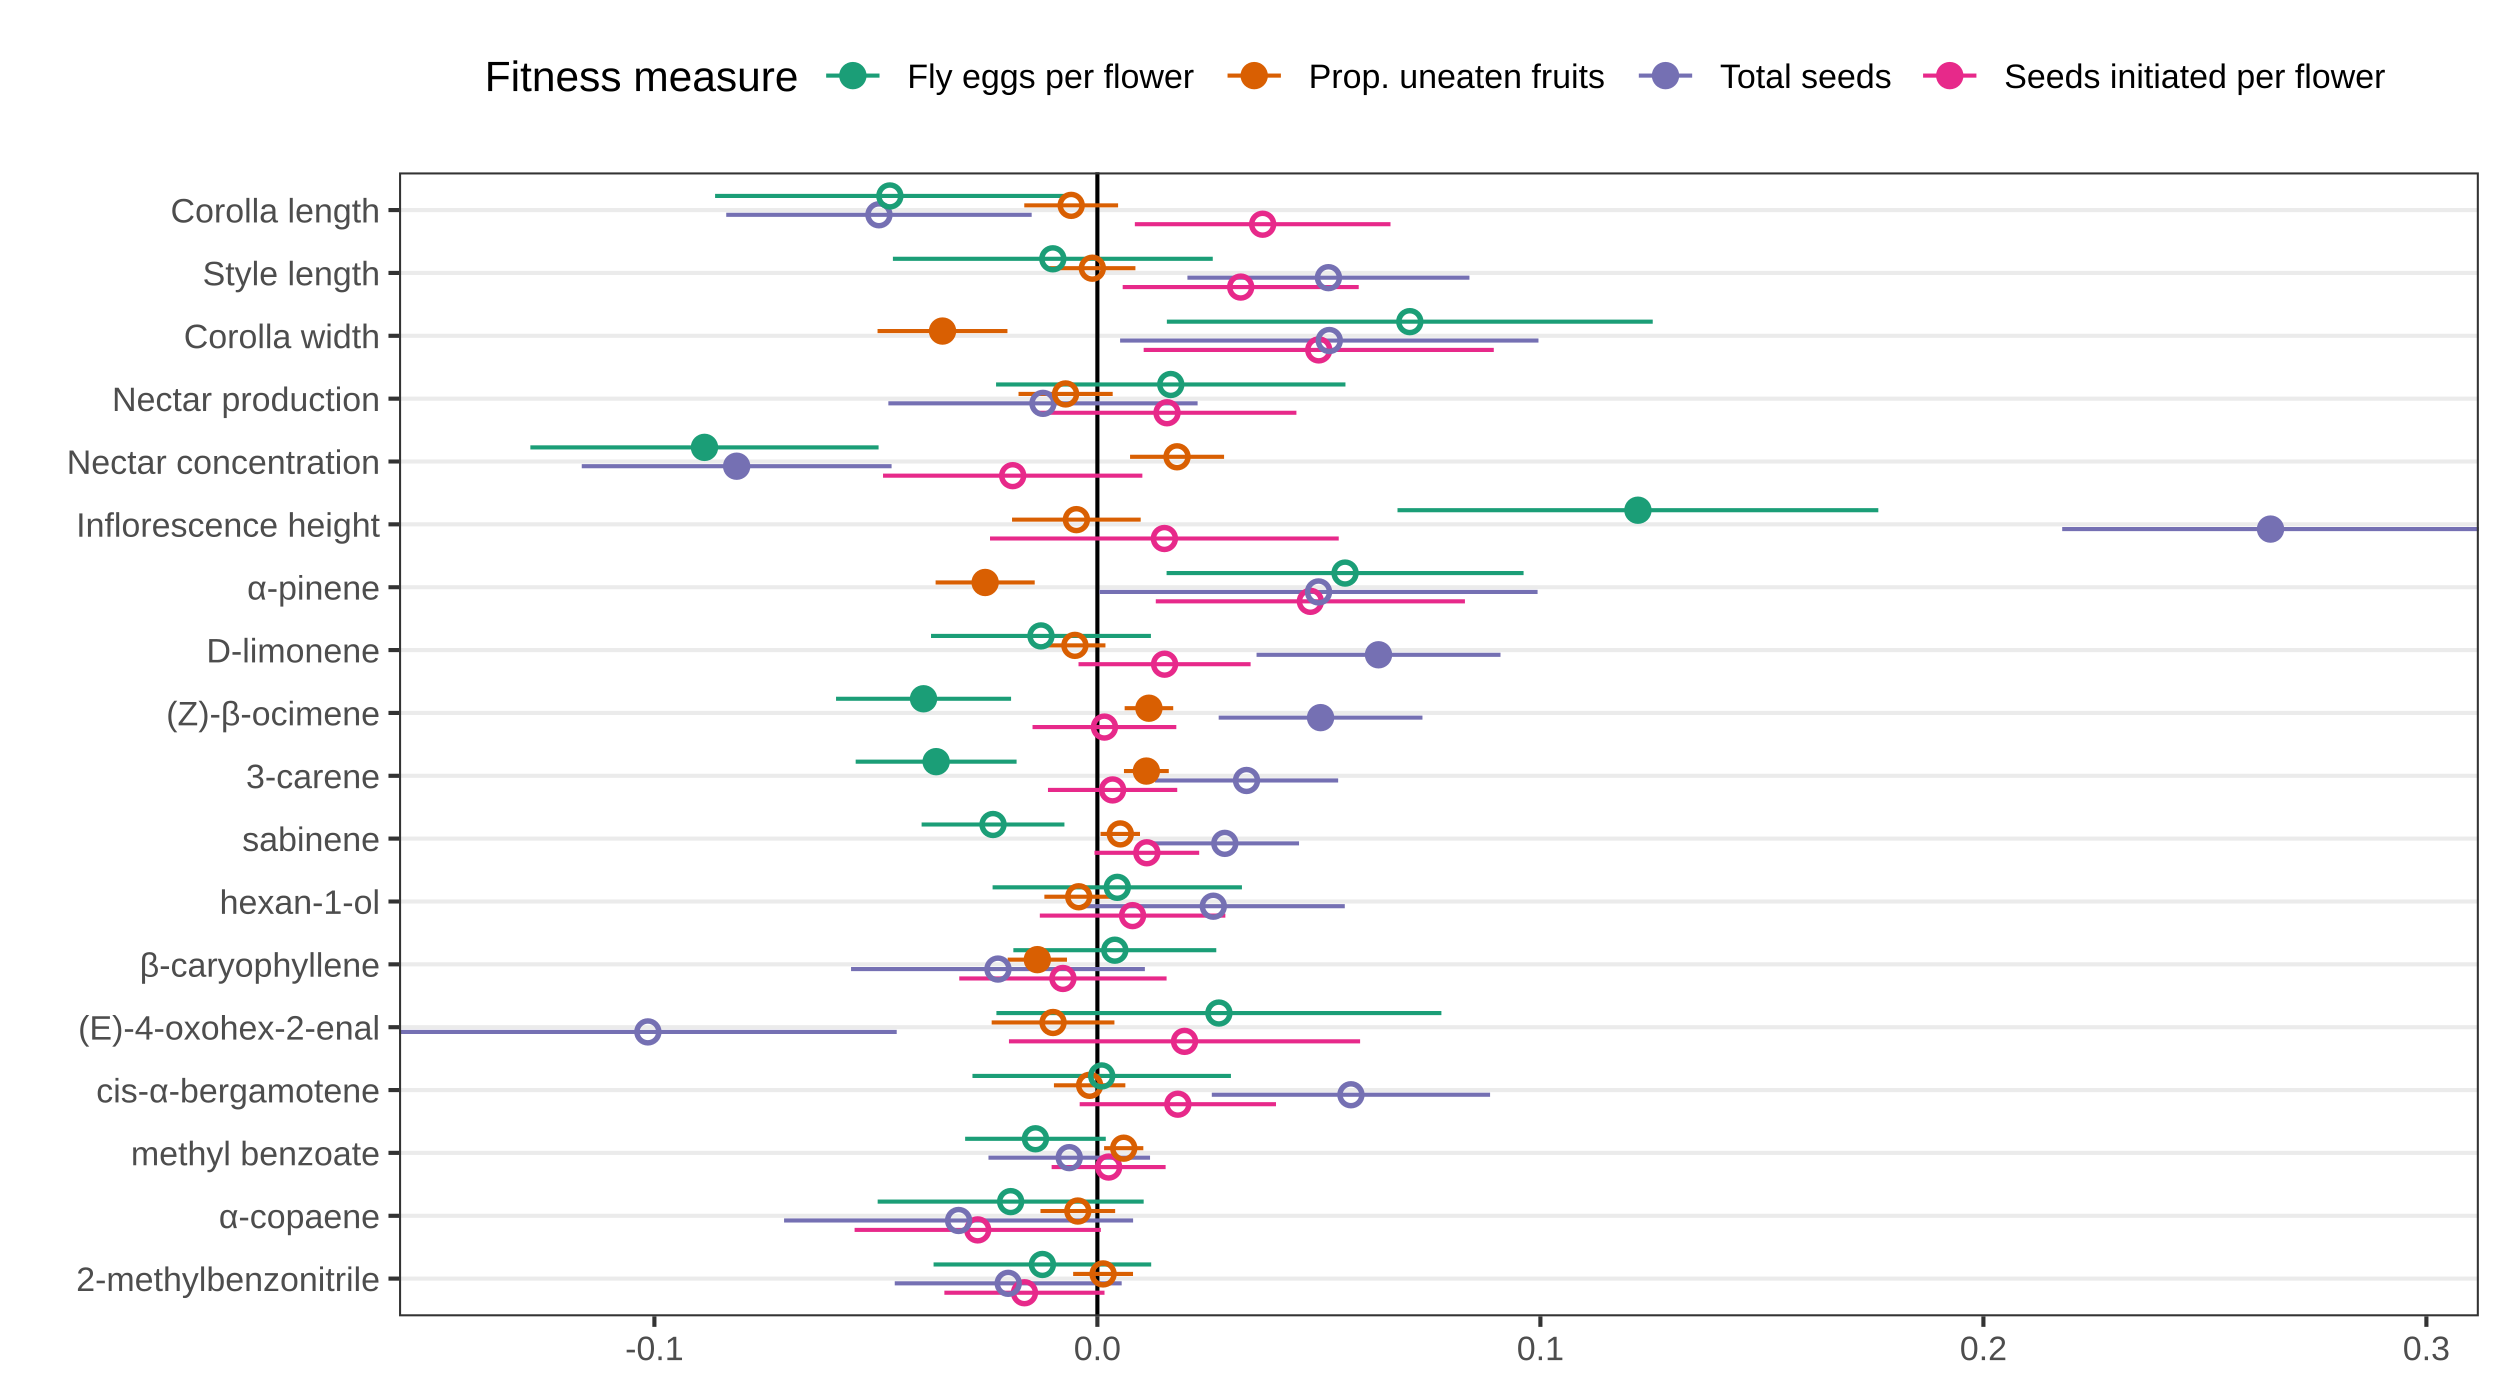
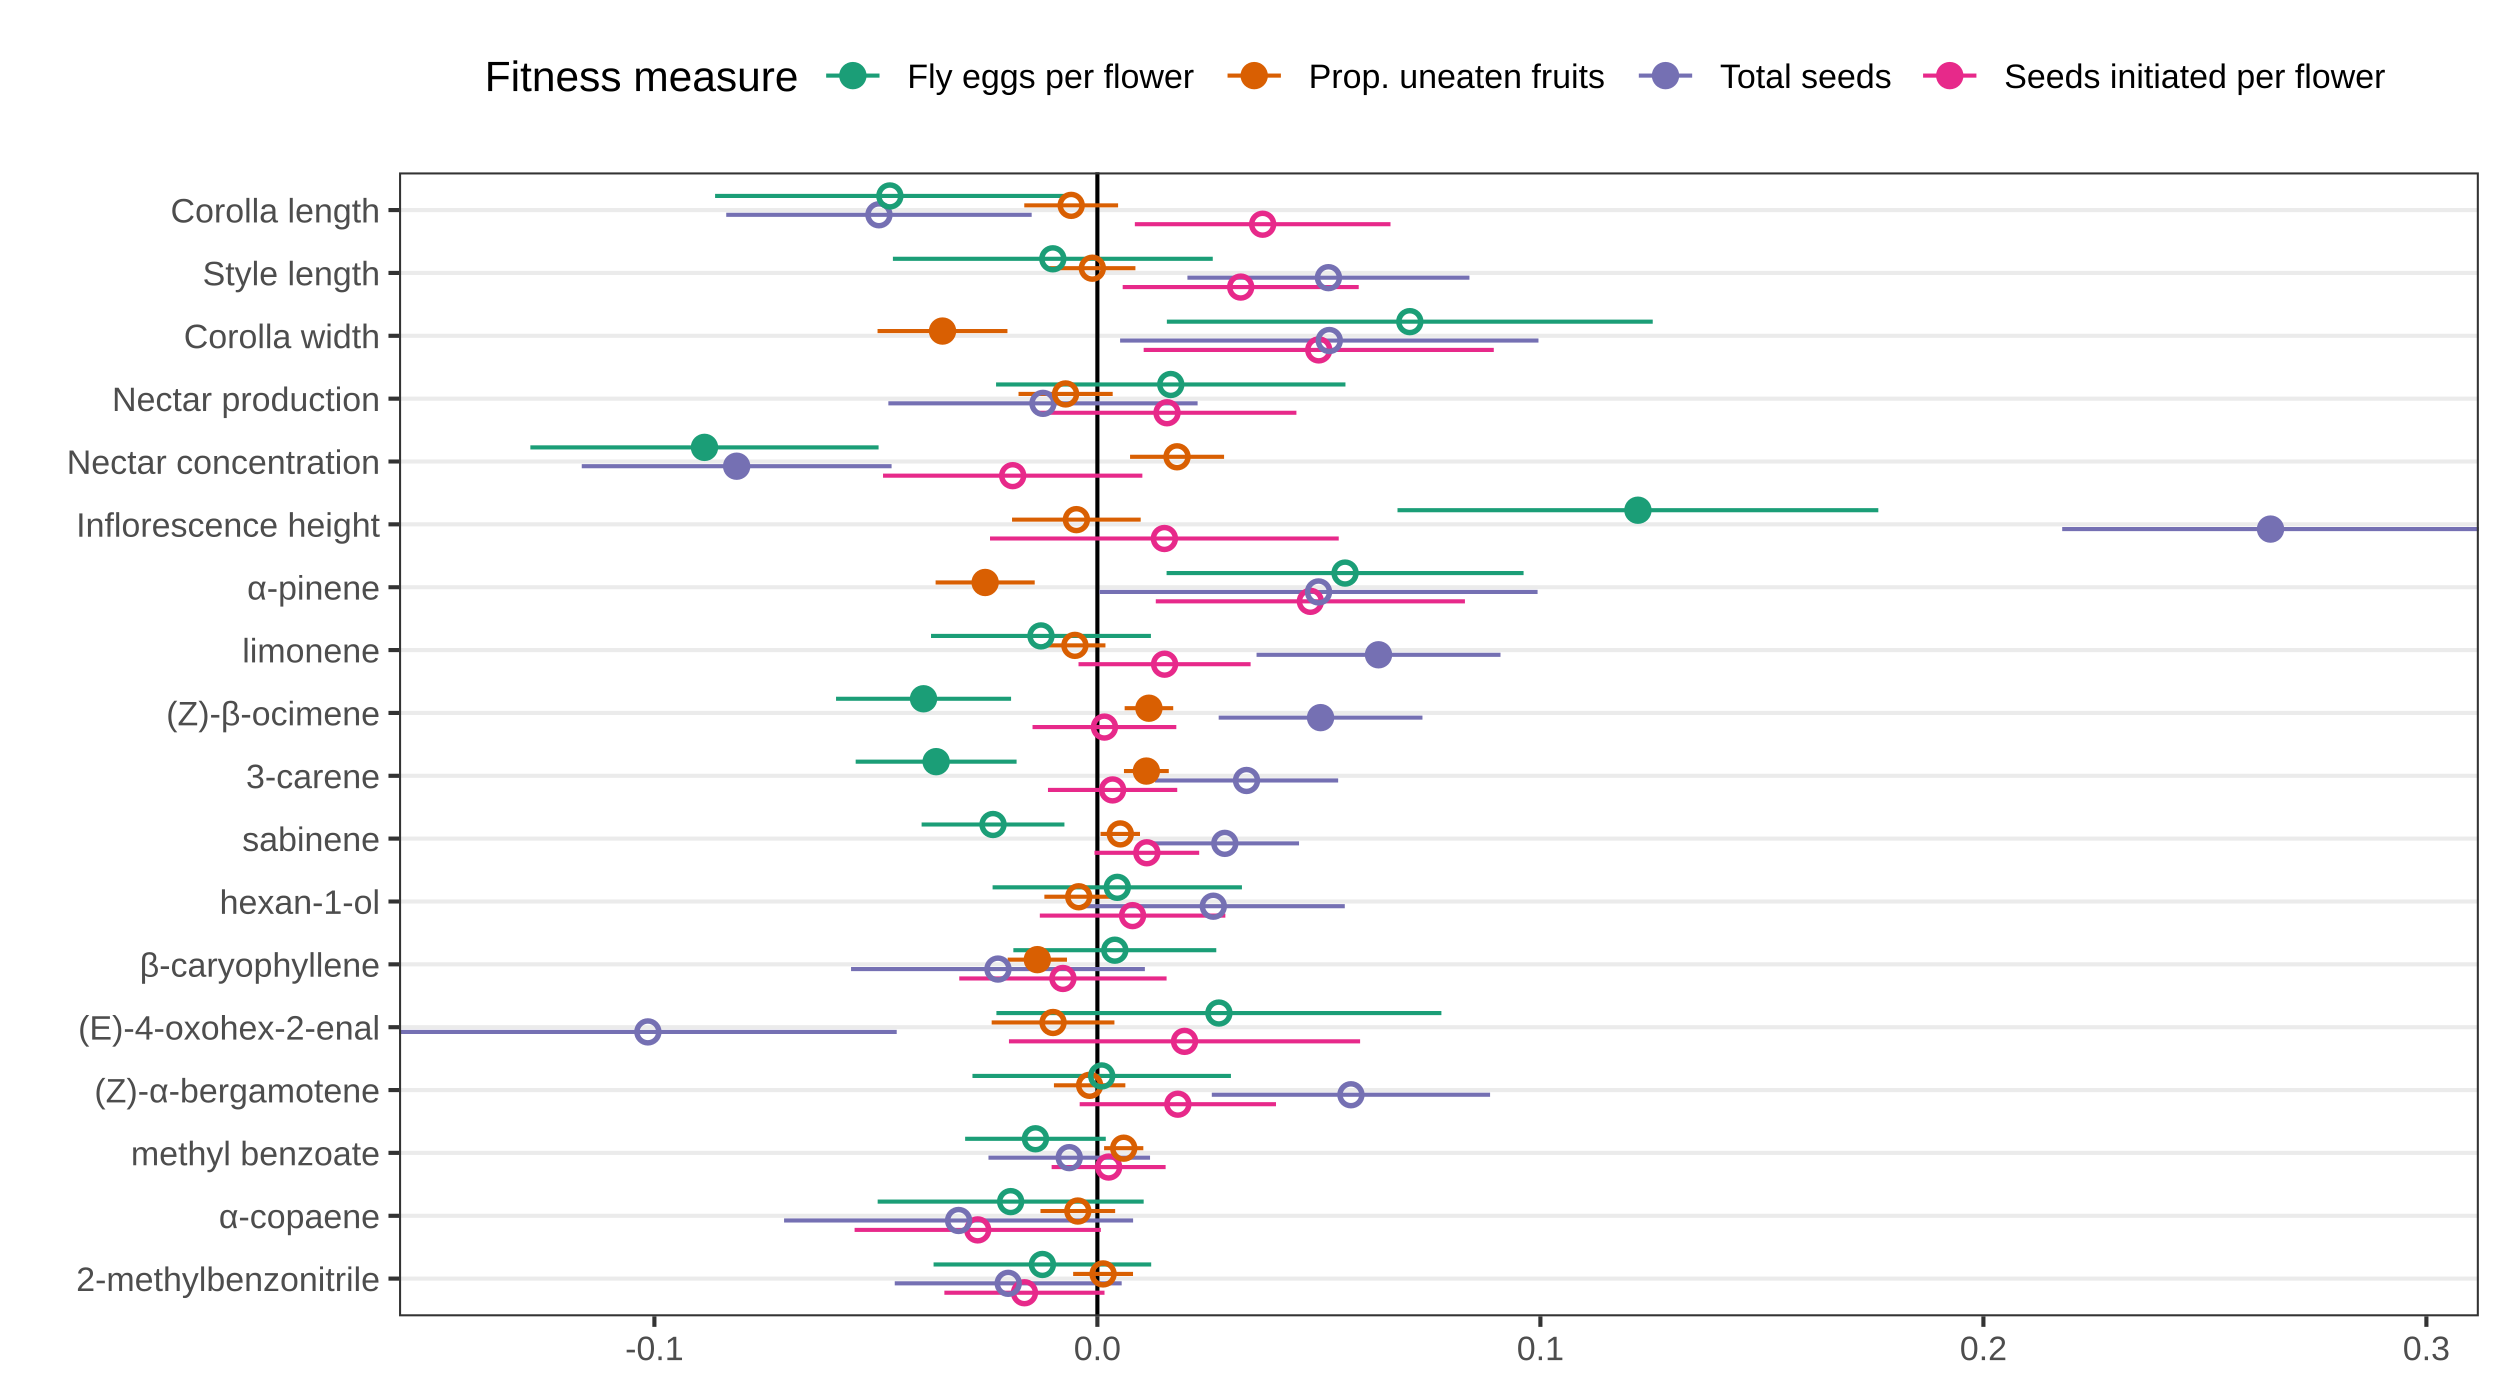
<svg xmlns="http://www.w3.org/2000/svg" class="svglite" width="648.00pt" height="360.00pt" viewBox="0 0 648.00 360.00">
  <defs>
    <style type="text/css">
    .svglite line, .svglite polyline, .svglite polygon, .svglite path, .svglite rect, .svglite circle {
      fill: none;
      stroke: #000000;
      stroke-linecap: round;
      stroke-linejoin: round;
      stroke-miterlimit: 10.00;
    }
    .svglite text {
      white-space: pre;
    }
  </style>
  </defs>
  <rect width="100%" height="100%" style="stroke: none; fill: #FFFFFF;" />
  <defs>
    <clipPath id="cpMC4wMHw2NDguMDB8MC4wMHwzNjAuMDA=">
      <rect x="0.00" y="0.00" width="648.00" height="360.00" />
    </clipPath>
  </defs>
  <g clip-path="url(#cpMC4wMHw2NDguMDB8MC4wMHwzNjAuMDA=)">
    <rect x="0.00" y="0.00" width="648.00" height="360.00" style="stroke-width: 1.07; stroke: #FFFFFF; fill: #FFFFFF;" />
  </g>
  <defs>
    <clipPath id="cpMTAzLjQzfDY0Mi41Mnw0NC42OHwzNDEuMTk=">
      <rect x="103.43" y="44.68" width="539.09" height="296.52" />
    </clipPath>
  </defs>
  <g clip-path="url(#cpMTAzLjQzfDY0Mi41Mnw0NC42OHwzNDEuMTk=)">
    <rect x="103.43" y="44.68" width="539.09" height="296.52" style="stroke-width: 1.07; stroke: none; fill: #FFFFFF;" />
    <polyline points="103.43,331.42 642.52,331.42 " style="stroke-width: 1.07; stroke: #EBEBEB; stroke-linecap: butt;" />
    <polyline points="103.43,315.13 642.52,315.13 " style="stroke-width: 1.07; stroke: #EBEBEB; stroke-linecap: butt;" />
    <polyline points="103.43,298.83 642.52,298.83 " style="stroke-width: 1.07; stroke: #EBEBEB; stroke-linecap: butt;" />
    <polyline points="103.43,282.54 642.52,282.54 " style="stroke-width: 1.07; stroke: #EBEBEB; stroke-linecap: butt;" />
    <polyline points="103.43,266.25 642.52,266.25 " style="stroke-width: 1.07; stroke: #EBEBEB; stroke-linecap: butt;" />
    <polyline points="103.43,249.96 642.52,249.96 " style="stroke-width: 1.07; stroke: #EBEBEB; stroke-linecap: butt;" />
    <polyline points="103.43,233.67 642.52,233.67 " style="stroke-width: 1.07; stroke: #EBEBEB; stroke-linecap: butt;" />
    <polyline points="103.43,217.37 642.52,217.37 " style="stroke-width: 1.07; stroke: #EBEBEB; stroke-linecap: butt;" />
    <polyline points="103.43,201.08 642.52,201.08 " style="stroke-width: 1.07; stroke: #EBEBEB; stroke-linecap: butt;" />
    <polyline points="103.43,184.79 642.52,184.79 " style="stroke-width: 1.07; stroke: #EBEBEB; stroke-linecap: butt;" />
    <polyline points="103.43,168.50 642.52,168.50 " style="stroke-width: 1.07; stroke: #EBEBEB; stroke-linecap: butt;" />
    <polyline points="103.43,152.21 642.52,152.21 " style="stroke-width: 1.07; stroke: #EBEBEB; stroke-linecap: butt;" />
    <polyline points="103.43,135.91 642.52,135.91 " style="stroke-width: 1.07; stroke: #EBEBEB; stroke-linecap: butt;" />
    <polyline points="103.43,119.62 642.52,119.62 " style="stroke-width: 1.07; stroke: #EBEBEB; stroke-linecap: butt;" />
    <polyline points="103.43,103.33 642.52,103.33 " style="stroke-width: 1.07; stroke: #EBEBEB; stroke-linecap: butt;" />
    <polyline points="103.43,87.04 642.52,87.04 " style="stroke-width: 1.07; stroke: #EBEBEB; stroke-linecap: butt;" />
    <polyline points="103.43,70.74 642.52,70.74 " style="stroke-width: 1.07; stroke: #EBEBEB; stroke-linecap: butt;" />
    <polyline points="103.43,54.45 642.52,54.45 " style="stroke-width: 1.07; stroke: #EBEBEB; stroke-linecap: butt;" />
    <line x1="284.44" y1="341.19" x2="284.44" y2="44.68" style="stroke-width: 1.07; stroke-linecap: butt;" />
    <line x1="244.78" y1="335.08" x2="286.29" y2="335.08" style="stroke-width: 1.07; stroke: #E7298A; stroke-linecap: butt;" />
    <line x1="231.92" y1="332.64" x2="290.74" y2="332.64" style="stroke-width: 1.07; stroke: #7570B3; stroke-linecap: butt;" />
    <line x1="278.16" y1="330.20" x2="293.68" y2="330.20" style="stroke-width: 1.07; stroke: #D95F02; stroke-linecap: butt;" />
    <line x1="241.98" y1="327.75" x2="298.39" y2="327.75" style="stroke-width: 1.07; stroke: #1B9E77; stroke-linecap: butt;" />
    <line x1="221.51" y1="318.79" x2="285.34" y2="318.79" style="stroke-width: 1.07; stroke: #E7298A; stroke-linecap: butt;" />
    <line x1="203.23" y1="316.35" x2="293.70" y2="316.35" style="stroke-width: 1.07; stroke: #7570B3; stroke-linecap: butt;" />
    <line x1="269.69" y1="313.90" x2="289.05" y2="313.90" style="stroke-width: 1.07; stroke: #D95F02; stroke-linecap: butt;" />
    <line x1="227.49" y1="311.46" x2="296.44" y2="311.46" style="stroke-width: 1.07; stroke: #1B9E77; stroke-linecap: butt;" />
    <line x1="272.58" y1="302.50" x2="302.13" y2="302.50" style="stroke-width: 1.07; stroke: #E7298A; stroke-linecap: butt;" />
    <line x1="256.21" y1="300.06" x2="298.09" y2="300.06" style="stroke-width: 1.07; stroke: #7570B3; stroke-linecap: butt;" />
    <line x1="286.18" y1="297.61" x2="296.35" y2="297.61" style="stroke-width: 1.07; stroke: #D95F02; stroke-linecap: butt;" />
    <line x1="250.16" y1="295.17" x2="286.62" y2="295.17" style="stroke-width: 1.07; stroke: #1B9E77; stroke-linecap: butt;" />
    <line x1="279.85" y1="286.21" x2="330.74" y2="286.21" style="stroke-width: 1.07; stroke: #E7298A; stroke-linecap: butt;" />
    <line x1="314.10" y1="283.76" x2="386.23" y2="283.76" style="stroke-width: 1.07; stroke: #7570B3; stroke-linecap: butt;" />
    <line x1="273.18" y1="281.32" x2="291.69" y2="281.32" style="stroke-width: 1.07; stroke: #D95F02; stroke-linecap: butt;" />
    <line x1="252.06" y1="278.88" x2="319.06" y2="278.88" style="stroke-width: 1.07; stroke: #1B9E77; stroke-linecap: butt;" />
    <line x1="261.52" y1="269.92" x2="352.54" y2="269.92" style="stroke-width: 1.07; stroke: #E7298A; stroke-linecap: butt;" />
    <line x1="103.43" y1="267.47" x2="232.43" y2="267.47" style="stroke-width: 1.07; stroke: #7570B3; stroke-linecap: butt;" />
    <line x1="257.04" y1="265.03" x2="288.86" y2="265.03" style="stroke-width: 1.07; stroke: #D95F02; stroke-linecap: butt;" />
    <line x1="258.27" y1="262.58" x2="373.61" y2="262.58" style="stroke-width: 1.07; stroke: #1B9E77; stroke-linecap: butt;" />
    <line x1="248.64" y1="253.62" x2="302.38" y2="253.62" style="stroke-width: 1.07; stroke: #E7298A; stroke-linecap: butt;" />
    <line x1="220.59" y1="251.18" x2="296.75" y2="251.18" style="stroke-width: 1.07; stroke: #7570B3; stroke-linecap: butt;" />
    <line x1="261.19" y1="248.74" x2="276.56" y2="248.74" style="stroke-width: 1.07; stroke: #D95F02; stroke-linecap: butt;" />
    <line x1="262.66" y1="246.29" x2="315.26" y2="246.29" style="stroke-width: 1.07; stroke: #1B9E77; stroke-linecap: butt;" />
    <line x1="269.52" y1="237.33" x2="317.61" y2="237.33" style="stroke-width: 1.07; stroke: #E7298A; stroke-linecap: butt;" />
    <line x1="280.41" y1="234.89" x2="348.57" y2="234.89" style="stroke-width: 1.07; stroke: #7570B3; stroke-linecap: butt;" />
    <line x1="270.70" y1="232.44" x2="288.52" y2="232.44" style="stroke-width: 1.07; stroke: #D95F02; stroke-linecap: butt;" />
    <line x1="257.28" y1="230.00" x2="321.91" y2="230.00" style="stroke-width: 1.07; stroke: #1B9E77; stroke-linecap: butt;" />
    <line x1="283.69" y1="221.04" x2="310.83" y2="221.04" style="stroke-width: 1.07; stroke: #E7298A; stroke-linecap: butt;" />
    <line x1="298.23" y1="218.60" x2="336.71" y2="218.60" style="stroke-width: 1.07; stroke: #7570B3; stroke-linecap: butt;" />
    <line x1="285.26" y1="216.15" x2="295.49" y2="216.15" style="stroke-width: 1.07; stroke: #D95F02; stroke-linecap: butt;" />
    <line x1="238.88" y1="213.71" x2="275.90" y2="213.71" style="stroke-width: 1.07; stroke: #1B9E77; stroke-linecap: butt;" />
    <line x1="271.63" y1="204.75" x2="305.14" y2="204.75" style="stroke-width: 1.07; stroke: #E7298A; stroke-linecap: butt;" />
    <line x1="299.36" y1="202.30" x2="346.85" y2="202.30" style="stroke-width: 1.07; stroke: #7570B3; stroke-linecap: butt;" />
    <line x1="291.33" y1="199.86" x2="302.95" y2="199.86" style="stroke-width: 1.07; stroke: #D95F02; stroke-linecap: butt;" />
    <line x1="221.79" y1="197.42" x2="263.50" y2="197.42" style="stroke-width: 1.07; stroke: #1B9E77; stroke-linecap: butt;" />
    <line x1="267.63" y1="188.46" x2="304.90" y2="188.46" style="stroke-width: 1.07; stroke: #E7298A; stroke-linecap: butt;" />
    <line x1="315.88" y1="186.01" x2="368.70" y2="186.01" style="stroke-width: 1.07; stroke: #7570B3; stroke-linecap: butt;" />
    <line x1="291.51" y1="183.57" x2="304.10" y2="183.57" style="stroke-width: 1.07; stroke: #D95F02; stroke-linecap: butt;" />
    <line x1="216.70" y1="181.12" x2="262.07" y2="181.12" style="stroke-width: 1.07; stroke: #1B9E77; stroke-linecap: butt;" />
    <line x1="279.55" y1="172.16" x2="324.16" y2="172.16" style="stroke-width: 1.07; stroke: #E7298A; stroke-linecap: butt;" />
    <line x1="325.70" y1="169.72" x2="388.93" y2="169.72" style="stroke-width: 1.07; stroke: #7570B3; stroke-linecap: butt;" />
    <line x1="270.70" y1="167.28" x2="286.53" y2="167.28" style="stroke-width: 1.07; stroke: #D95F02; stroke-linecap: butt;" />
    <line x1="241.32" y1="164.83" x2="298.32" y2="164.83" style="stroke-width: 1.07; stroke: #1B9E77; stroke-linecap: butt;" />
    <line x1="299.58" y1="155.87" x2="379.71" y2="155.87" style="stroke-width: 1.07; stroke: #E7298A; stroke-linecap: butt;" />
    <line x1="284.98" y1="153.43" x2="398.54" y2="153.43" style="stroke-width: 1.07; stroke: #7570B3; stroke-linecap: butt;" />
    <line x1="242.51" y1="150.98" x2="268.20" y2="150.98" style="stroke-width: 1.07; stroke: #D95F02; stroke-linecap: butt;" />
    <line x1="302.38" y1="148.54" x2="394.91" y2="148.54" style="stroke-width: 1.07; stroke: #1B9E77; stroke-linecap: butt;" />
    <line x1="256.61" y1="139.58" x2="347.00" y2="139.58" style="stroke-width: 1.07; stroke: #E7298A; stroke-linecap: butt;" />
    <line x1="534.52" y1="137.14" x2="642.52" y2="137.14" style="stroke-width: 1.07; stroke: #7570B3; stroke-linecap: butt;" />
    <line x1="262.32" y1="134.69" x2="295.67" y2="134.69" style="stroke-width: 1.07; stroke: #D95F02; stroke-linecap: butt;" />
    <line x1="362.23" y1="132.25" x2="486.86" y2="132.25" style="stroke-width: 1.07; stroke: #1B9E77; stroke-linecap: butt;" />
    <line x1="228.88" y1="123.29" x2="296.10" y2="123.29" style="stroke-width: 1.07; stroke: #E7298A; stroke-linecap: butt;" />
    <line x1="150.79" y1="120.84" x2="231.10" y2="120.84" style="stroke-width: 1.07; stroke: #7570B3; stroke-linecap: butt;" />
    <line x1="292.91" y1="118.40" x2="317.28" y2="118.40" style="stroke-width: 1.07; stroke: #D95F02; stroke-linecap: butt;" />
    <line x1="137.47" y1="115.96" x2="227.73" y2="115.96" style="stroke-width: 1.07; stroke: #1B9E77; stroke-linecap: butt;" />
    <line x1="268.95" y1="106.99" x2="336.03" y2="106.99" style="stroke-width: 1.07; stroke: #E7298A; stroke-linecap: butt;" />
    <line x1="230.26" y1="104.55" x2="310.42" y2="104.55" style="stroke-width: 1.07; stroke: #7570B3; stroke-linecap: butt;" />
    <line x1="264.00" y1="102.11" x2="288.41" y2="102.11" style="stroke-width: 1.07; stroke: #D95F02; stroke-linecap: butt;" />
    <line x1="258.18" y1="99.66" x2="348.74" y2="99.66" style="stroke-width: 1.07; stroke: #1B9E77; stroke-linecap: butt;" />
    <line x1="296.44" y1="90.70" x2="387.19" y2="90.70" style="stroke-width: 1.07; stroke: #E7298A; stroke-linecap: butt;" />
    <line x1="290.33" y1="88.26" x2="398.77" y2="88.26" style="stroke-width: 1.07; stroke: #7570B3; stroke-linecap: butt;" />
    <line x1="227.46" y1="85.81" x2="261.13" y2="85.81" style="stroke-width: 1.07; stroke: #D95F02; stroke-linecap: butt;" />
    <line x1="302.45" y1="83.37" x2="428.39" y2="83.37" style="stroke-width: 1.07; stroke: #1B9E77; stroke-linecap: butt;" />
    <line x1="291.00" y1="74.41" x2="352.18" y2="74.41" style="stroke-width: 1.07; stroke: #E7298A; stroke-linecap: butt;" />
    <line x1="307.78" y1="71.97" x2="380.88" y2="71.97" style="stroke-width: 1.07; stroke: #7570B3; stroke-linecap: butt;" />
    <line x1="271.96" y1="69.52" x2="294.30" y2="69.52" style="stroke-width: 1.07; stroke: #D95F02; stroke-linecap: butt;" />
    <line x1="231.44" y1="67.08" x2="314.35" y2="67.08" style="stroke-width: 1.07; stroke: #1B9E77; stroke-linecap: butt;" />
    <line x1="294.15" y1="58.12" x2="360.42" y2="58.12" style="stroke-width: 1.07; stroke: #E7298A; stroke-linecap: butt;" />
    <line x1="188.24" y1="55.67" x2="267.41" y2="55.67" style="stroke-width: 1.07; stroke: #7570B3; stroke-linecap: butt;" />
    <line x1="265.49" y1="53.23" x2="289.81" y2="53.23" style="stroke-width: 1.07; stroke: #D95F02; stroke-linecap: butt;" />
    <line x1="185.35" y1="50.79" x2="275.95" y2="50.79" style="stroke-width: 1.07; stroke: #1B9E77; stroke-linecap: butt;" />
    <circle cx="265.54" cy="335.08" r="2.84" style="stroke-width: 1.42; stroke: #E7298A;" />
    <circle cx="261.33" cy="332.64" r="2.84" style="stroke-width: 1.42; stroke: #7570B3;" />
    <circle cx="285.92" cy="330.20" r="2.84" style="stroke-width: 1.42; stroke: #D95F02;" />
    <circle cx="270.19" cy="327.75" r="2.84" style="stroke-width: 1.42; stroke: #1B9E77;" />
    <circle cx="253.42" cy="318.79" r="2.84" style="stroke-width: 1.42; stroke: #E7298A;" />
    <circle cx="248.47" cy="316.35" r="2.84" style="stroke-width: 1.42; stroke: #7570B3;" />
    <circle cx="279.37" cy="313.90" r="2.84" style="stroke-width: 1.42; stroke: #D95F02;" />
    <circle cx="261.96" cy="311.46" r="2.84" style="stroke-width: 1.42; stroke: #1B9E77;" />
    <circle cx="287.36" cy="302.50" r="2.84" style="stroke-width: 1.42; stroke: #E7298A;" />
    <circle cx="277.15" cy="300.06" r="2.84" style="stroke-width: 1.42; stroke: #7570B3;" />
    <circle cx="291.27" cy="297.61" r="2.84" style="stroke-width: 1.42; stroke: #D95F02;" />
    <circle cx="268.39" cy="295.17" r="2.84" style="stroke-width: 1.42; stroke: #1B9E77;" />
    <circle cx="305.30" cy="286.21" r="2.84" style="stroke-width: 1.42; stroke: #E7298A;" />
    <circle cx="350.16" cy="283.76" r="2.84" style="stroke-width: 1.42; stroke: #7570B3;" />
    <circle cx="282.43" cy="281.32" r="2.84" style="stroke-width: 1.42; stroke: #D95F02;" />
    <circle cx="285.56" cy="278.88" r="2.84" style="stroke-width: 1.42; stroke: #1B9E77;" />
    <circle cx="307.03" cy="269.92" r="2.84" style="stroke-width: 1.42; stroke: #E7298A;" />
    <circle cx="167.93" cy="267.47" r="2.84" style="stroke-width: 1.42; stroke: #7570B3;" />
    <circle cx="272.95" cy="265.03" r="2.84" style="stroke-width: 1.42; stroke: #D95F02;" />
    <circle cx="315.94" cy="262.58" r="2.84" style="stroke-width: 1.42; stroke: #1B9E77;" />
    <circle cx="275.51" cy="253.62" r="2.84" style="stroke-width: 1.42; stroke: #E7298A;" />
    <circle cx="258.67" cy="251.18" r="2.84" style="stroke-width: 1.42; stroke: #7570B3;" />
    <circle cx="268.88" cy="248.74" r="2.84" style="stroke-width: 1.42; stroke: #D95F02; fill: #D95F02;" />
    <circle cx="288.96" cy="246.29" r="2.84" style="stroke-width: 1.42; stroke: #1B9E77;" />
    <circle cx="293.56" cy="237.33" r="2.84" style="stroke-width: 1.42; stroke: #E7298A;" />
    <circle cx="314.49" cy="234.89" r="2.84" style="stroke-width: 1.42; stroke: #7570B3;" />
    <circle cx="279.61" cy="232.44" r="2.84" style="stroke-width: 1.42; stroke: #D95F02;" />
    <circle cx="289.60" cy="230.00" r="2.84" style="stroke-width: 1.42; stroke: #1B9E77;" />
    <circle cx="297.26" cy="221.04" r="2.84" style="stroke-width: 1.42; stroke: #E7298A;" />
    <circle cx="317.47" cy="218.60" r="2.84" style="stroke-width: 1.42; stroke: #7570B3;" />
    <circle cx="290.38" cy="216.15" r="2.84" style="stroke-width: 1.42; stroke: #D95F02;" />
    <circle cx="257.39" cy="213.71" r="2.84" style="stroke-width: 1.42; stroke: #1B9E77;" />
    <circle cx="288.38" cy="204.75" r="2.84" style="stroke-width: 1.42; stroke: #E7298A;" />
    <circle cx="323.10" cy="202.30" r="2.84" style="stroke-width: 1.42; stroke: #7570B3;" />
    <circle cx="297.14" cy="199.86" r="2.84" style="stroke-width: 1.42; stroke: #D95F02; fill: #D95F02;" />
    <circle cx="242.65" cy="197.42" r="2.84" style="stroke-width: 1.42; stroke: #1B9E77; fill: #1B9E77;" />
    <circle cx="286.27" cy="188.46" r="2.84" style="stroke-width: 1.42; stroke: #E7298A;" />
    <circle cx="342.29" cy="186.01" r="2.84" style="stroke-width: 1.42; stroke: #7570B3; fill: #7570B3;" />
    <circle cx="297.80" cy="183.57" r="2.84" style="stroke-width: 1.42; stroke: #D95F02; fill: #D95F02;" />
    <circle cx="239.38" cy="181.12" r="2.84" style="stroke-width: 1.42; stroke: #1B9E77; fill: #1B9E77;" />
    <circle cx="301.86" cy="172.16" r="2.84" style="stroke-width: 1.42; stroke: #E7298A;" />
    <circle cx="357.31" cy="169.72" r="2.84" style="stroke-width: 1.42; stroke: #7570B3; fill: #7570B3;" />
    <circle cx="278.61" cy="167.28" r="2.84" style="stroke-width: 1.42; stroke: #D95F02;" />
    <circle cx="269.82" cy="164.83" r="2.84" style="stroke-width: 1.42; stroke: #1B9E77;" />
    <circle cx="339.65" cy="155.87" r="2.84" style="stroke-width: 1.42; stroke: #E7298A;" />
    <circle cx="341.76" cy="153.43" r="2.84" style="stroke-width: 1.42; stroke: #7570B3;" />
    <circle cx="255.35" cy="150.98" r="2.84" style="stroke-width: 1.42; stroke: #D95F02; fill: #D95F02;" />
    <circle cx="348.64" cy="148.54" r="2.84" style="stroke-width: 1.42; stroke: #1B9E77;" />
    <circle cx="301.81" cy="139.58" r="2.84" style="stroke-width: 1.42; stroke: #E7298A;" />
    <circle cx="588.52" cy="137.14" r="2.84" style="stroke-width: 1.42; stroke: #7570B3; fill: #7570B3;" />
    <circle cx="279.00" cy="134.69" r="2.84" style="stroke-width: 1.42; stroke: #D95F02;" />
    <circle cx="424.55" cy="132.25" r="2.84" style="stroke-width: 1.42; stroke: #1B9E77; fill: #1B9E77;" />
    <circle cx="262.49" cy="123.29" r="2.84" style="stroke-width: 1.42; stroke: #E7298A;" />
    <circle cx="190.94" cy="120.84" r="2.84" style="stroke-width: 1.42; stroke: #7570B3; fill: #7570B3;" />
    <circle cx="305.09" cy="118.40" r="2.84" style="stroke-width: 1.42; stroke: #D95F02;" />
    <circle cx="182.60" cy="115.96" r="2.84" style="stroke-width: 1.42; stroke: #1B9E77; fill: #1B9E77;" />
    <circle cx="302.49" cy="106.99" r="2.84" style="stroke-width: 1.42; stroke: #E7298A;" />
    <circle cx="270.34" cy="104.55" r="2.84" style="stroke-width: 1.42; stroke: #7570B3;" />
    <circle cx="276.20" cy="102.11" r="2.84" style="stroke-width: 1.42; stroke: #D95F02;" />
    <circle cx="303.46" cy="99.66" r="2.84" style="stroke-width: 1.42; stroke: #1B9E77;" />
    <circle cx="341.82" cy="90.70" r="2.84" style="stroke-width: 1.42; stroke: #E7298A;" />
    <circle cx="344.55" cy="88.26" r="2.84" style="stroke-width: 1.42; stroke: #7570B3;" />
    <circle cx="244.30" cy="85.81" r="2.84" style="stroke-width: 1.42; stroke: #D95F02; fill: #D95F02;" />
    <circle cx="365.42" cy="83.37" r="2.84" style="stroke-width: 1.42; stroke: #1B9E77;" />
    <circle cx="321.59" cy="74.41" r="2.84" style="stroke-width: 1.42; stroke: #E7298A;" />
    <circle cx="344.33" cy="71.97" r="2.84" style="stroke-width: 1.42; stroke: #7570B3;" />
    <circle cx="283.13" cy="69.52" r="2.84" style="stroke-width: 1.42; stroke: #D95F02;" />
    <circle cx="272.89" cy="67.08" r="2.84" style="stroke-width: 1.42; stroke: #1B9E77;" />
    <circle cx="327.28" cy="58.12" r="2.84" style="stroke-width: 1.42; stroke: #E7298A;" />
    <circle cx="227.82" cy="55.67" r="2.84" style="stroke-width: 1.42; stroke: #7570B3;" />
    <circle cx="277.65" cy="53.23" r="2.84" style="stroke-width: 1.42; stroke: #D95F02;" />
    <circle cx="230.65" cy="50.79" r="2.84" style="stroke-width: 1.42; stroke: #1B9E77;" />
    <rect x="103.43" y="44.68" width="539.09" height="296.52" style="stroke-width: 1.07; stroke: #333333;" />
  </g>
  <g clip-path="url(#cpMC4wMHw2NDguMDB8MC4wMHwzNjAuMDA=)">
    <text x="98.50" y="334.63" text-anchor="end" style="font-size: 8.80px;fill: #4D4D4D; font-family: &quot;Arial&quot;;">2-methylbenzonitrile</text>
    <text x="98.50" y="318.33" text-anchor="end" style="font-size: 8.80px;fill: #4D4D4D; font-family: &quot;Arial&quot;;">α-copaene</text>
    <text x="98.50" y="302.04" text-anchor="end" style="font-size: 8.80px;fill: #4D4D4D; font-family: &quot;Arial&quot;;">methyl benzoate</text>
-     <text x="98.50" y="285.75" text-anchor="end" style="font-size: 8.80px;fill: #4D4D4D; font-family: &quot;Arial&quot;;">cis-α-bergamotene</text>
+     <text x="98.50" y="285.75" text-anchor="end" style="font-size: 8.80px;fill: #4D4D4D; font-family: &quot;Arial&quot;;">(Z)-α-bergamotene</text>
    <text x="98.50" y="269.46" text-anchor="end" style="font-size: 8.80px;fill: #4D4D4D; font-family: &quot;Arial&quot;;">(E)-4-oxohex-2-enal</text>
    <text x="98.50" y="253.17" text-anchor="end" style="font-size: 8.80px;fill: #4D4D4D; font-family: &quot;Arial&quot;;">β-caryophyllene</text>
    <text x="98.50" y="236.87" text-anchor="end" style="font-size: 8.80px;fill: #4D4D4D; font-family: &quot;Arial&quot;;">hexan-1-ol</text>
    <text x="98.50" y="220.58" text-anchor="end" style="font-size: 8.80px;fill: #4D4D4D; font-family: &quot;Arial&quot;;">sabinene</text>
    <text x="98.50" y="204.29" text-anchor="end" style="font-size: 8.80px;fill: #4D4D4D; font-family: &quot;Arial&quot;;">3-carene</text>
    <text x="98.50" y="188.00" text-anchor="end" style="font-size: 8.80px;fill: #4D4D4D; font-family: &quot;Arial&quot;;">(Z)-β-ocimene</text>
-     <text x="98.50" y="171.70" text-anchor="end" style="font-size: 8.80px;fill: #4D4D4D; font-family: &quot;Arial&quot;;">D-limonene</text>
+     <text x="98.50" y="171.70" text-anchor="end" style="font-size: 8.80px;fill: #4D4D4D; font-family: &quot;Arial&quot;;">limonene</text>
    <text x="98.50" y="155.41" text-anchor="end" style="font-size: 8.80px;fill: #4D4D4D; font-family: &quot;Arial&quot;;">α-pinene</text>
    <text x="98.50" y="139.12" text-anchor="end" style="font-size: 8.80px;fill: #4D4D4D; font-family: &quot;Arial&quot;;">Inflorescence height</text>
    <text x="98.50" y="122.83" text-anchor="end" style="font-size: 8.80px;fill: #4D4D4D; font-family: &quot;Arial&quot;;">Nectar concentration</text>
    <text x="98.50" y="106.54" text-anchor="end" style="font-size: 8.80px;fill: #4D4D4D; font-family: &quot;Arial&quot;;">Nectar production</text>
    <text x="98.50" y="90.24" text-anchor="end" style="font-size: 8.80px;fill: #4D4D4D; font-family: &quot;Arial&quot;;">Corolla width</text>
    <text x="98.50" y="73.95" text-anchor="end" style="font-size: 8.80px;fill: #4D4D4D; font-family: &quot;Arial&quot;;">Style length</text>
    <text x="98.50" y="57.66" text-anchor="end" style="font-size: 8.80px;fill: #4D4D4D; font-family: &quot;Arial&quot;;">Corolla length</text>
    <polyline points="100.69,331.42 103.43,331.42 " style="stroke-width: 1.07; stroke: #333333; stroke-linecap: butt;" />
    <polyline points="100.69,315.13 103.43,315.13 " style="stroke-width: 1.07; stroke: #333333; stroke-linecap: butt;" />
    <polyline points="100.69,298.83 103.43,298.83 " style="stroke-width: 1.07; stroke: #333333; stroke-linecap: butt;" />
    <polyline points="100.69,282.54 103.43,282.54 " style="stroke-width: 1.07; stroke: #333333; stroke-linecap: butt;" />
    <polyline points="100.69,266.25 103.43,266.25 " style="stroke-width: 1.07; stroke: #333333; stroke-linecap: butt;" />
    <polyline points="100.69,249.96 103.43,249.96 " style="stroke-width: 1.07; stroke: #333333; stroke-linecap: butt;" />
    <polyline points="100.69,233.67 103.43,233.67 " style="stroke-width: 1.07; stroke: #333333; stroke-linecap: butt;" />
    <polyline points="100.69,217.37 103.43,217.37 " style="stroke-width: 1.07; stroke: #333333; stroke-linecap: butt;" />
    <polyline points="100.69,201.08 103.43,201.08 " style="stroke-width: 1.07; stroke: #333333; stroke-linecap: butt;" />
    <polyline points="100.69,184.79 103.43,184.79 " style="stroke-width: 1.07; stroke: #333333; stroke-linecap: butt;" />
    <polyline points="100.69,168.50 103.43,168.50 " style="stroke-width: 1.07; stroke: #333333; stroke-linecap: butt;" />
    <polyline points="100.69,152.21 103.43,152.21 " style="stroke-width: 1.07; stroke: #333333; stroke-linecap: butt;" />
    <polyline points="100.69,135.91 103.43,135.91 " style="stroke-width: 1.07; stroke: #333333; stroke-linecap: butt;" />
    <polyline points="100.69,119.62 103.43,119.62 " style="stroke-width: 1.07; stroke: #333333; stroke-linecap: butt;" />
    <polyline points="100.69,103.33 103.43,103.33 " style="stroke-width: 1.07; stroke: #333333; stroke-linecap: butt;" />
    <polyline points="100.69,87.04 103.43,87.04 " style="stroke-width: 1.07; stroke: #333333; stroke-linecap: butt;" />
    <polyline points="100.69,70.74 103.43,70.74 " style="stroke-width: 1.07; stroke: #333333; stroke-linecap: butt;" />
    <polyline points="100.69,54.45 103.43,54.45 " style="stroke-width: 1.07; stroke: #333333; stroke-linecap: butt;" />
    <polyline points="169.62,343.93 169.62,341.19 " style="stroke-width: 1.07; stroke: #333333; stroke-linecap: butt;" />
    <polyline points="284.44,343.93 284.44,341.19 " style="stroke-width: 1.07; stroke: #333333; stroke-linecap: butt;" />
    <polyline points="399.27,343.93 399.27,341.19 " style="stroke-width: 1.07; stroke: #333333; stroke-linecap: butt;" />
    <polyline points="514.10,343.93 514.10,341.19 " style="stroke-width: 1.07; stroke: #333333; stroke-linecap: butt;" />
    <polyline points="628.92,343.93 628.92,341.19 " style="stroke-width: 1.07; stroke: #333333; stroke-linecap: butt;" />
    <text x="169.62" y="352.54" text-anchor="middle" style="font-size: 8.80px;fill: #4D4D4D; font-family: &quot;Arial&quot;;">-0.1</text>
    <text x="284.44" y="352.54" text-anchor="middle" style="font-size: 8.80px;fill: #4D4D4D; font-family: &quot;Arial&quot;;">0.0</text>
    <text x="399.27" y="352.54" text-anchor="middle" style="font-size: 8.80px;fill: #4D4D4D; font-family: &quot;Arial&quot;;">0.1</text>
    <text x="514.10" y="352.54" text-anchor="middle" style="font-size: 8.80px;fill: #4D4D4D; font-family: &quot;Arial&quot;;">0.2</text>
    <text x="628.92" y="352.54" text-anchor="middle" style="font-size: 8.80px;fill: #4D4D4D; font-family: &quot;Arial&quot;;">0.3</text>
    <rect x="120.16" y="5.48" width="505.64" height="28.24" style="stroke-width: 1.07; stroke: none; fill: #FFFFFF;" />
    <text x="125.64" y="23.61" style="font-size: 11.00px; font-family: &quot;Arial&quot;;">Fitness measure</text>
    <rect x="212.42" y="10.96" width="17.28" height="17.28" style="stroke-width: 1.07; stroke: none; fill: #FFFFFF;" />
    <line x1="214.14" y1="19.60" x2="227.97" y2="19.60" style="stroke-width: 1.07; stroke: #1B9E77; stroke-linecap: butt;" />
    <circle cx="221.06" cy="19.60" r="2.84" style="stroke-width: 1.42; stroke: #1B9E77; fill: #1B9E77;" />
    <rect x="316.45" y="10.96" width="17.28" height="17.28" style="stroke-width: 1.07; stroke: none; fill: #FFFFFF;" />
    <line x1="318.18" y1="19.60" x2="332.01" y2="19.60" style="stroke-width: 1.07; stroke: #D95F02; stroke-linecap: butt;" />
    <circle cx="325.09" cy="19.60" r="2.84" style="stroke-width: 1.42; stroke: #D95F02; fill: #D95F02;" />
    <rect x="423.06" y="10.96" width="17.28" height="17.28" style="stroke-width: 1.07; stroke: none; fill: #FFFFFF;" />
    <line x1="424.78" y1="19.60" x2="438.61" y2="19.60" style="stroke-width: 1.07; stroke: #7570B3; stroke-linecap: butt;" />
    <circle cx="431.70" cy="19.60" r="2.84" style="stroke-width: 1.42; stroke: #7570B3; fill: #7570B3;" />
    <rect x="496.74" y="10.96" width="17.28" height="17.28" style="stroke-width: 1.07; stroke: none; fill: #FFFFFF;" />
    <line x1="498.46" y1="19.60" x2="512.29" y2="19.60" style="stroke-width: 1.07; stroke: #E7298A; stroke-linecap: butt;" />
    <circle cx="505.38" cy="19.60" r="2.84" style="stroke-width: 1.42; stroke: #E7298A; fill: #E7298A;" />
    <text x="235.18" y="22.81" style="font-size: 8.80px; font-family: &quot;Arial&quot;;">Fly eggs per flower</text>
    <text x="339.21" y="22.81" style="font-size: 8.80px; font-family: &quot;Arial&quot;;">Prop. uneaten fruits</text>
    <text x="445.81" y="22.81" style="font-size: 8.80px; font-family: &quot;Arial&quot;;">Total seeds</text>
    <text x="519.49" y="22.81" style="font-size: 8.80px; font-family: &quot;Arial&quot;;">Seeds initiated per flower</text>
  </g>
</svg>
